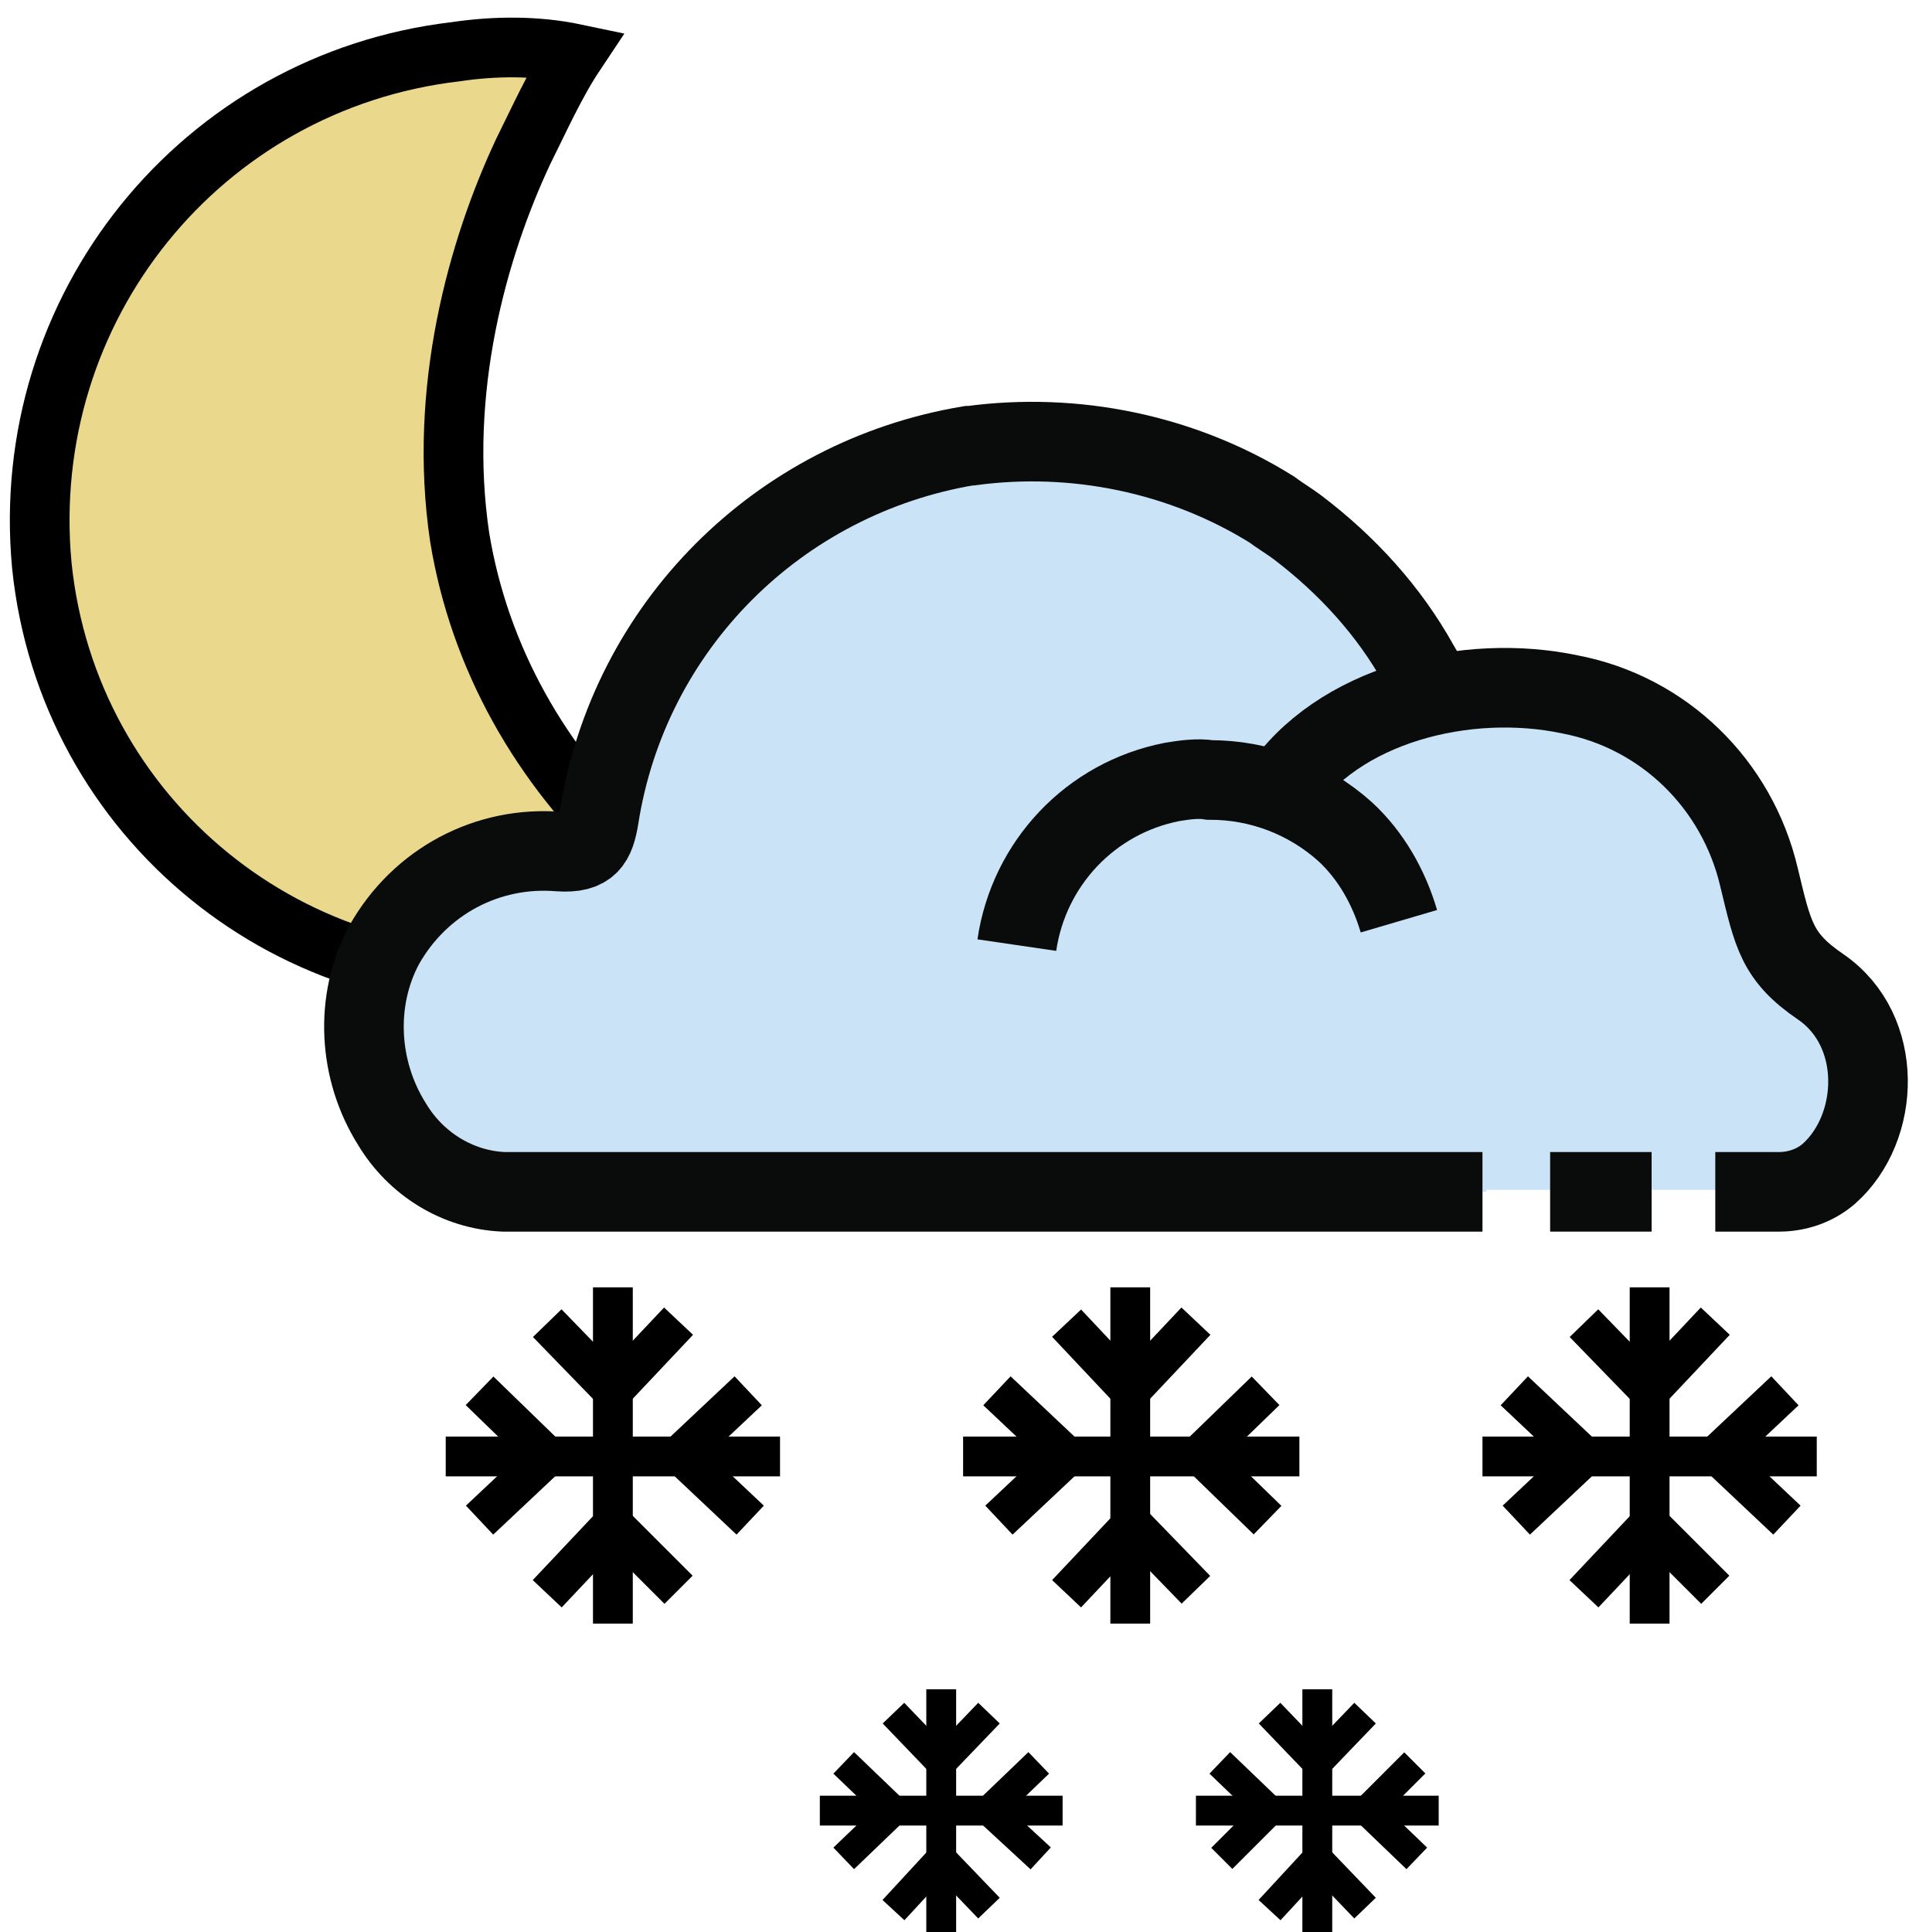
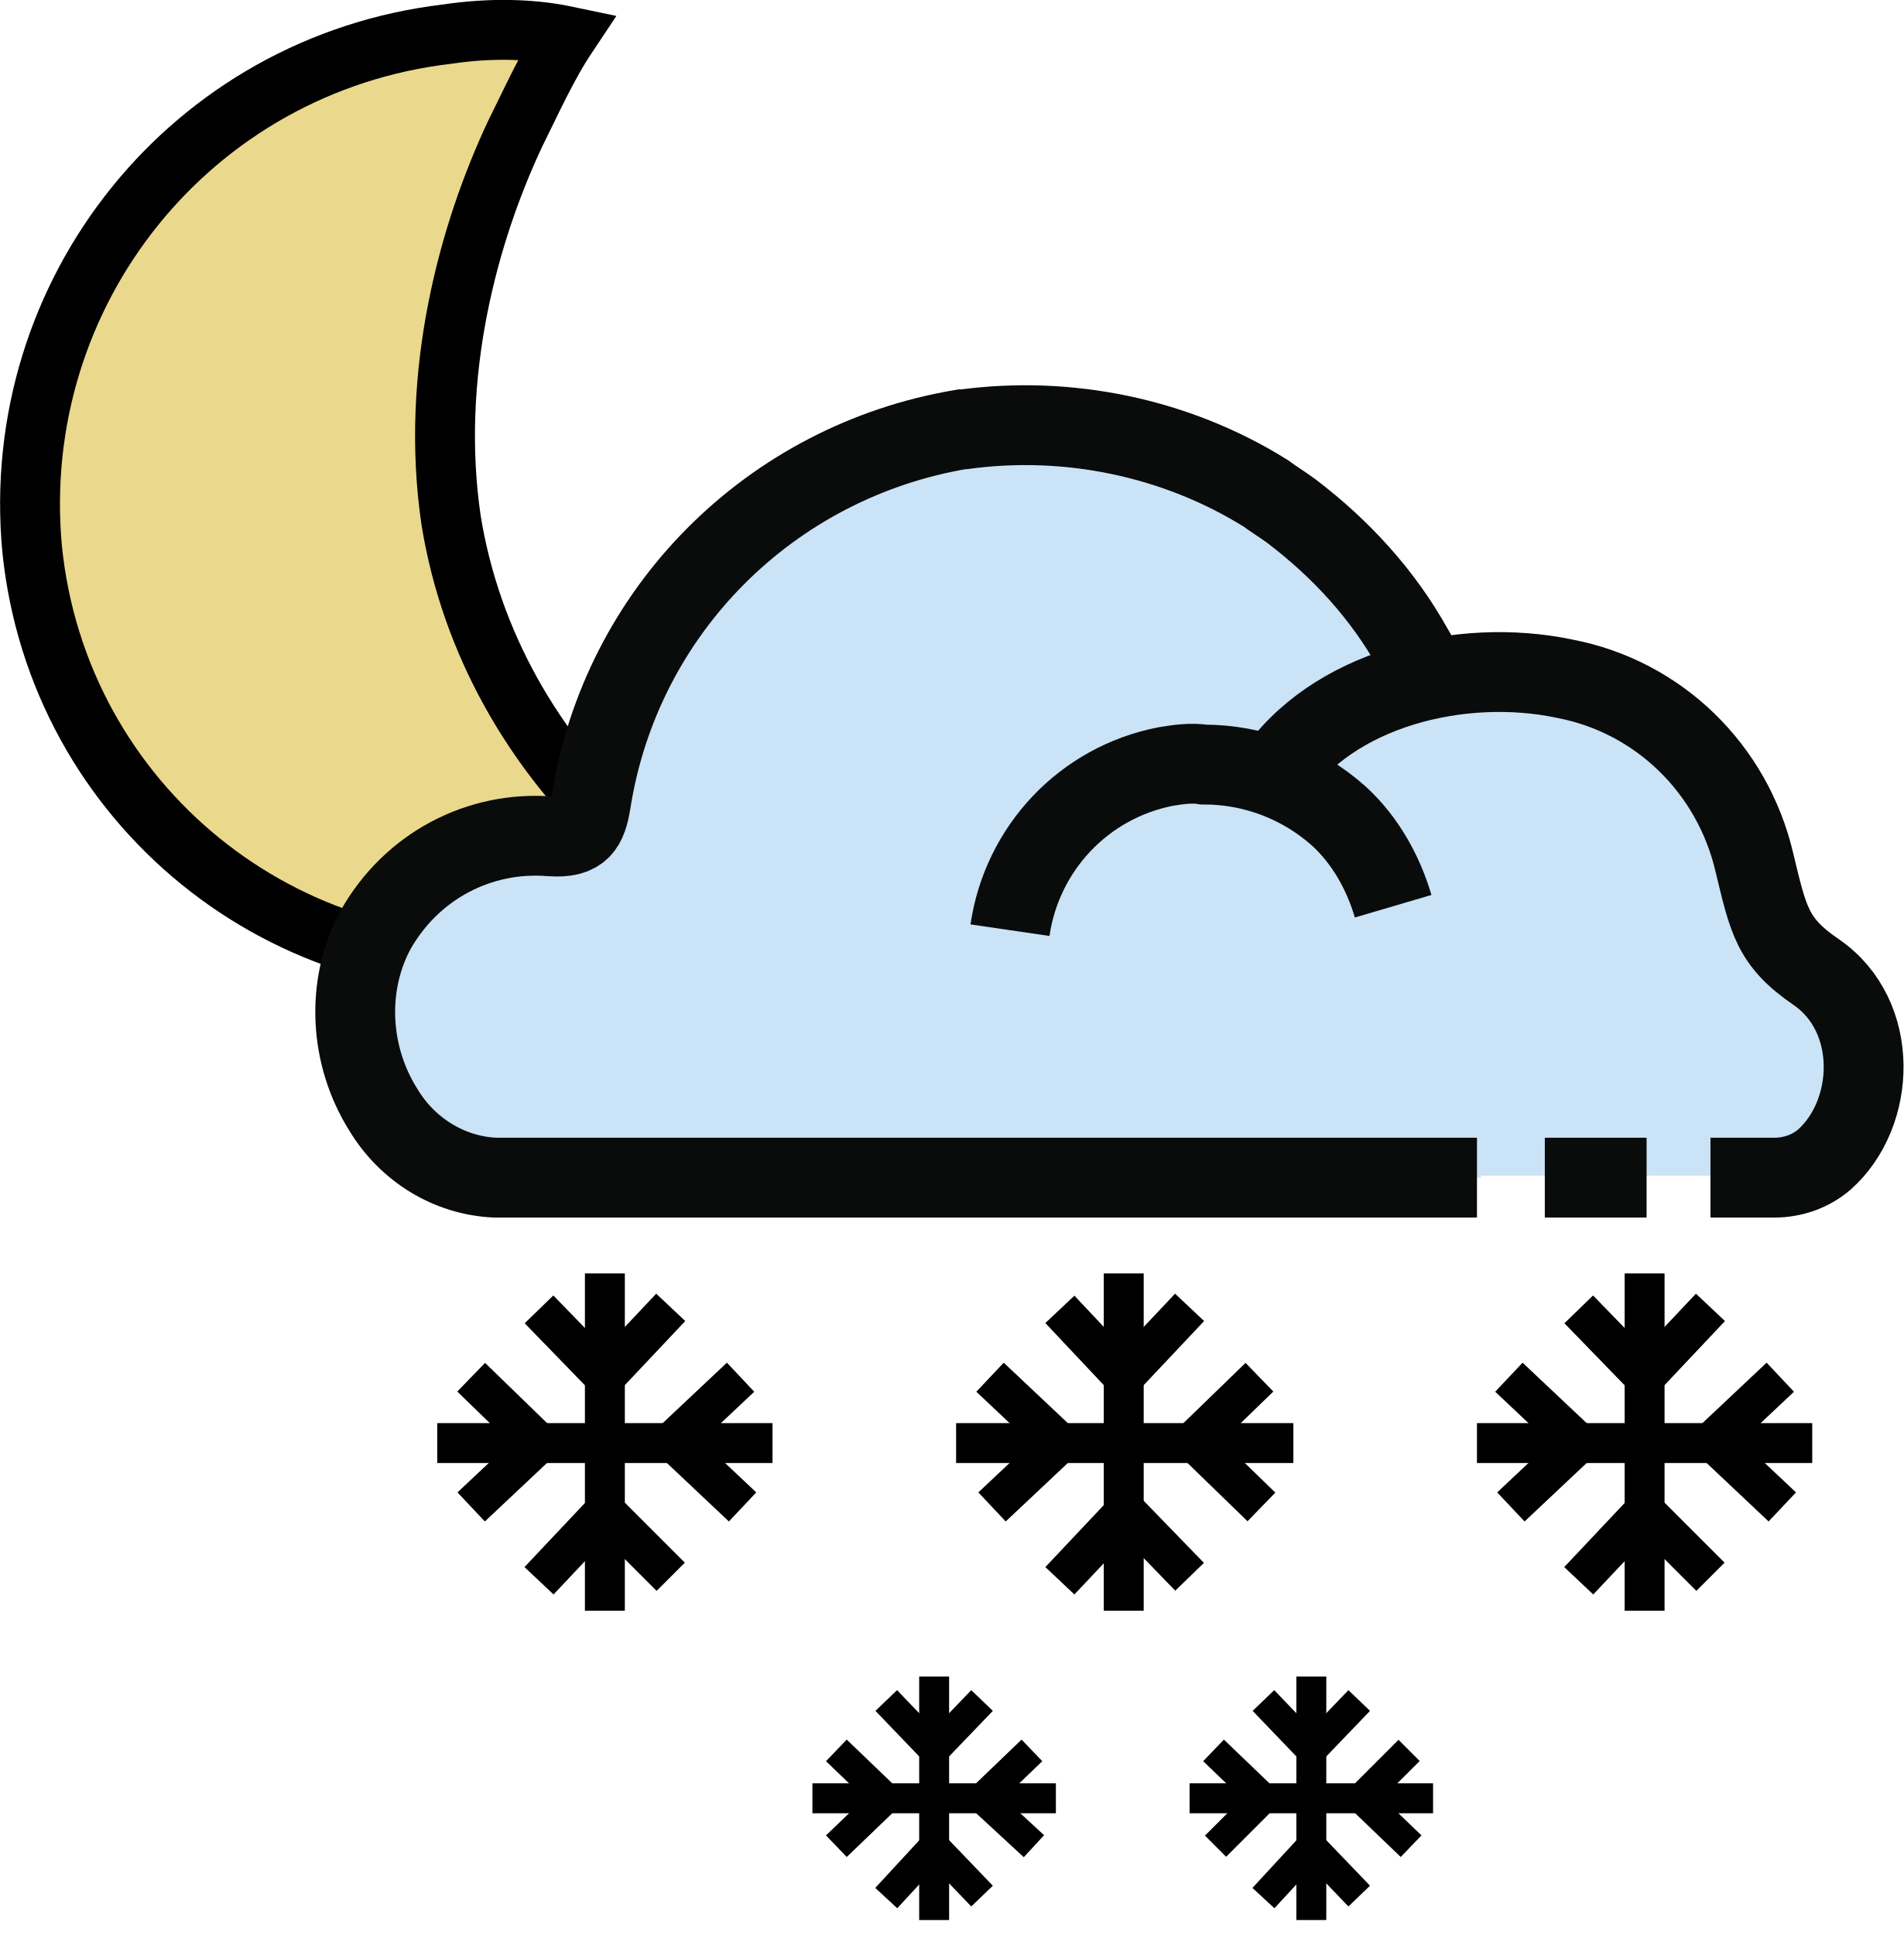
- <svg xmlns="http://www.w3.org/2000/svg" version="1.1" id="Layer_1" x="0px" y="0px" viewBox="16 -16.1 95.9 97.1" style="enable-background:new 16 -16.1 95.9 97.1;" xml:space="preserve">
+ <svg xmlns="http://www.w3.org/2000/svg" version="1.1" id="Layer_1" x="0px" y="0px" style="enable-background:new 16 -16.1 95.9 97.1;" xml:space="preserve" viewBox="16.49 -15.21 95.38 96.96">
  <style type="text/css">
	.st0{fill:#EAD88C;}
	.st1{fill:none;stroke:#000000;stroke-width:3;stroke-miterlimit:10;}
	.st2{fill:none;}
	.st3{fill:#CAE3F6;}
	.st4{fill:none;stroke:#000000;stroke-width:1.5;stroke-miterlimit:10;}
	.st5{fill:none;stroke:#000000;stroke-width:2;stroke-miterlimit:10;}
	.st6{fill:none;stroke:#0A0B0B;stroke-width:4;stroke-miterlimit:10;}
</style>
  <g>
    <g>
      <path class="st0" d="M38.9-13.5C26.1-12,16.9-0.6,18.1,12.3c1.3,12.8,12.7,22,25.4,20.7c3-0.4,5.7-1.2,8.5-2.7    c-1.6-1.1-3-2.3-4.3-3.7c-4.5-4.2-7.6-9.6-8.6-15.7C38,3.5,40-3.6,42.3-8.5c0.8-1.6,1.6-3.4,2.6-4.9C43-13.8,40.9-13.8,38.9-13.5z    " />
      <path class="st1" d="M38.9-13.5C26.1-12,16.9-0.6,18.1,12.3c1.3,12.8,12.7,22,25.4,20.7c3-0.4,5.7-1.2,8.5-2.7    c-1.6-1.1-3-2.3-4.3-3.7c-4.5-4.2-7.6-9.6-8.6-15.7C38,3.5,40-3.6,42.3-8.5c0.8-1.6,1.6-3.4,2.6-4.9C43-13.8,40.9-13.8,38.9-13.5z    " />
      <path class="st2" d="M60-11.1l-0.4-0.3c-5-3.6-11.1-5.2-18.3-4.6c-3.9,0.3-11.3,4-11.5,4.2C20.6-6.4,15.9,6.1,18.9,17.1    c0.3,1,0.6,1.9,1,2.9c1.4,3.6,3.7,6.9,6.6,9.5" />
    </g>
    <path class="st3" d="M90.7,43.8H42.2c-2.3-0.1-4.3-1.4-5.5-3.4c-1.7-2.7-1.9-6.1-0.4-9c1.7-3.1,5.1-5,8.7-4.7   c1.5,0.1,1.8-0.5,1.9-1.7c1.5-9.5,8.9-17,18.4-18.6h0.1c5.2-0.7,10.4,0.4,14.8,3.2c0.4,0.3,0.9,0.6,1.3,0.9c2.4,1.9,4.5,4.2,6,6.9   l0.7,1.2" />
    <path class="st3" d="M67.6,31.4c0.6-4.1,3.6-7.3,7.6-8.2c0.6-0.1,1.3-0.1,1.9-0.1c2.5,0,4.9,0.9,6.7,2.6c1.3,1.2,2.2,2.8,2.7,4.5" />
    <path class="st3" d="M80.7,23.7c2.8-4.4,9.3-6,14.4-4.9c4.7,0.9,8.3,4.5,9.3,9.1c0.7,2.9,0.9,4,3.1,5.5c3.1,2.2,2.9,7.1,0.4,9.4   c-0.7,0.6-1.5,0.9-2.4,0.9H88.7" />
    <line class="st2" x1="94.1" y1="43.8" x2="99.1" y2="43.8" />
    <polyline class="st4" points="79.8,79.9 82.2,77.3 84.6,79.8  " />
    <polyline class="st4" points="84.6,70 82.2,72.5 79.8,70  " />
    <line class="st4" x1="82.2" y1="68.8" x2="82.2" y2="81" />
    <polyline class="st4" points="87.2,77.3 84.7,74.9 87.1,72.5  " />
    <polyline class="st4" points="77.3,72.5 79.8,74.9 77.4,77.3  " />
    <line class="st4" x1="76.1" y1="74.9" x2="88.3" y2="74.9" />
    <polyline class="st4" points="60.9,79.9 63.3,77.3 65.7,79.8  " />
    <polyline class="st4" points="65.7,70 63.3,72.5 60.9,70  " />
    <line class="st4" x1="63.3" y1="68.8" x2="63.3" y2="81" />
    <polyline class="st4" points="68.3,77.3 65.7,74.9 68.2,72.5  " />
    <polyline class="st4" points="58.4,72.5 60.9,74.9 58.4,77.3  " />
    <line class="st4" x1="57.2" y1="74.9" x2="69.4" y2="74.9" />
    <polyline class="st5" points="95.6,64 98.9,60.5 102.2,63.8  " />
    <polyline class="st5" points="102.2,50.3 98.9,53.8 95.6,50.4  " />
    <line class="st5" x1="98.9" y1="48.6" x2="98.9" y2="65.5" />
    <polyline class="st5" points="105.8,60.3 102.3,57 105.7,53.8  " />
    <polyline class="st5" points="92.1,53.8 95.6,57.1 92.2,60.3  " />
    <line class="st5" x1="90.5" y1="57.1" x2="107.3" y2="57.1" />
    <polyline class="st5" points="69.6,64 72.9,60.5 76.1,63.8  " />
    <polyline class="st5" points="76.1,50.3 72.8,53.8 69.6,50.4  " />
    <line class="st5" x1="72.8" y1="48.6" x2="72.8" y2="65.5" />
    <polyline class="st5" points="79.7,60.3 76.3,57 79.6,53.8  " />
    <polyline class="st5" points="66.1,53.8 69.6,57.1 66.2,60.3  " />
    <line class="st5" x1="64.4" y1="57.1" x2="81.3" y2="57.1" />
    <polyline class="st5" points="43.5,64 46.8,60.5 50.1,63.8  " />
    <polyline class="st5" points="50.1,50.3 46.8,53.8 43.5,50.4  " />
    <line class="st5" x1="46.8" y1="48.6" x2="46.8" y2="65.5" />
    <polyline class="st5" points="53.7,60.3 50.2,57 53.6,53.8  " />
    <polyline class="st5" points="40.1,53.8 43.5,57.1 40.1,60.3  " />
    <line class="st5" x1="38.4" y1="57.1" x2="55.2" y2="57.1" />
    <path class="st6" d="M90.5,43.8H41.3c-2.3-0.1-4.4-1.4-5.6-3.4c-1.7-2.7-1.9-6.2-0.4-9c1.8-3.2,5.2-5,8.8-4.7   c1.5,0.1,1.8-0.5,2-1.7c1.5-9.6,9-17.1,18.6-18.7h0.1C70,5.6,75.4,6.7,79.9,9.5c0.4,0.3,0.9,0.6,1.3,0.9c2.5,1.9,4.6,4.2,6.1,6.9   l0.7,1.2" />
    <path class="st6" d="M67.1,31.4c0.6-4.1,3.7-7.4,7.8-8.2c0.6-0.1,1.3-0.2,1.9-0.1c2.5,0,4.9,0.9,6.8,2.6c1.3,1.2,2.2,2.8,2.7,4.5" />
    <path class="st6" d="M80.3,23.7c2.9-4.4,9.4-6,14.6-4.9c4.7,0.9,8.4,4.5,9.5,9.2c0.7,2.9,0.9,4,3.1,5.5c3.2,2.2,3,7.1,0.4,9.4   c-0.7,0.6-1.6,0.9-2.5,0.9h-3.2" />
    <line class="st6" x1="93.9" y1="43.8" x2="99" y2="43.8" />
  </g>
</svg>
